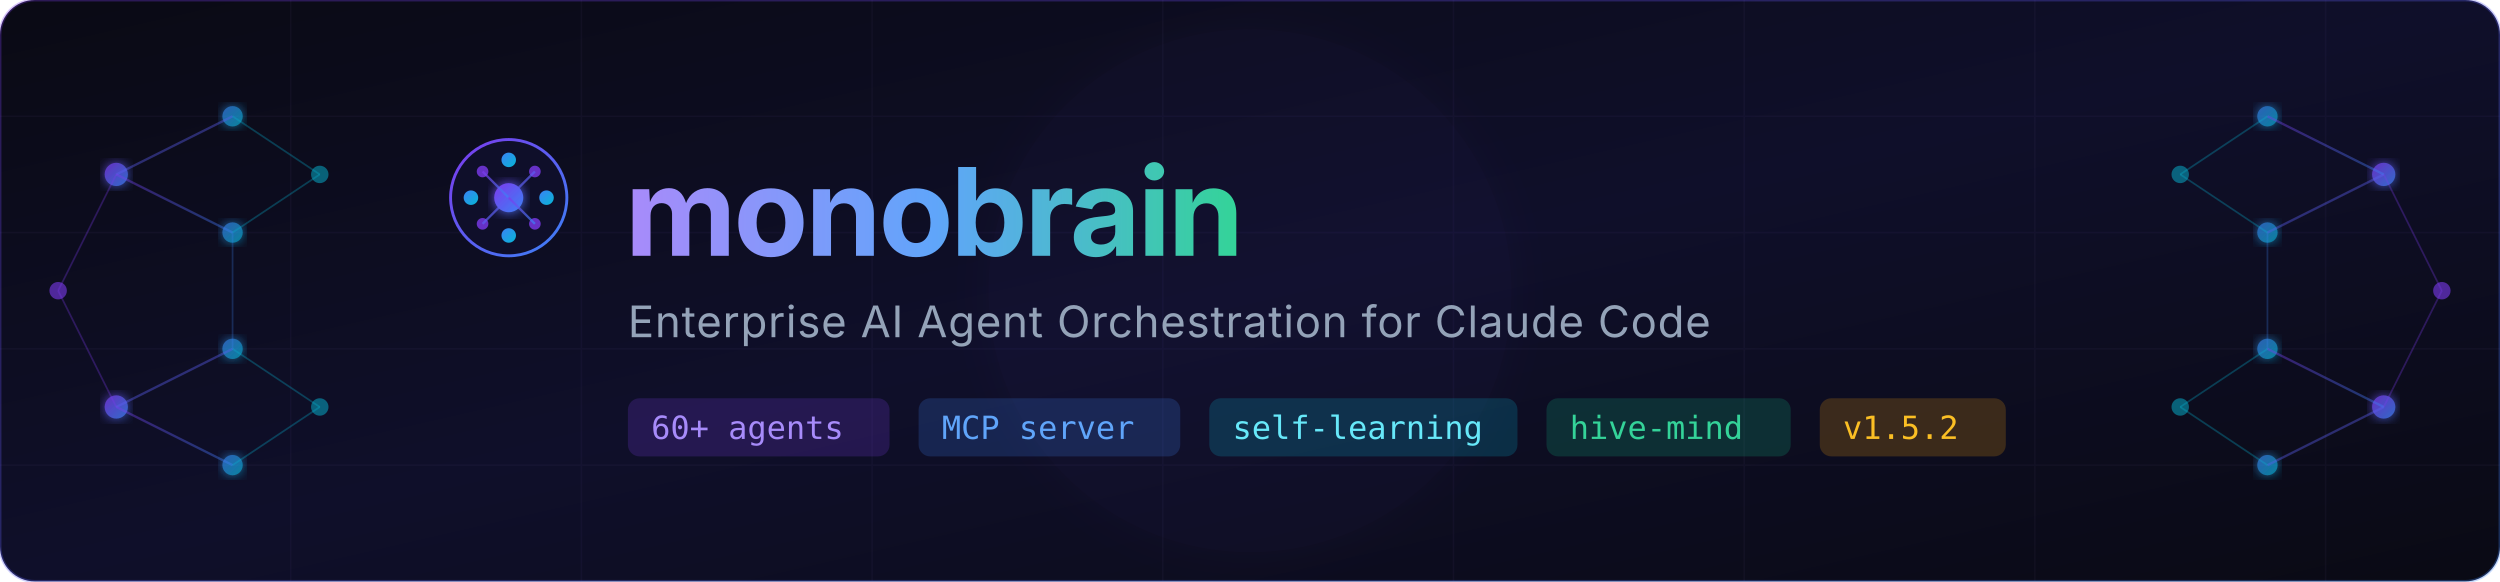
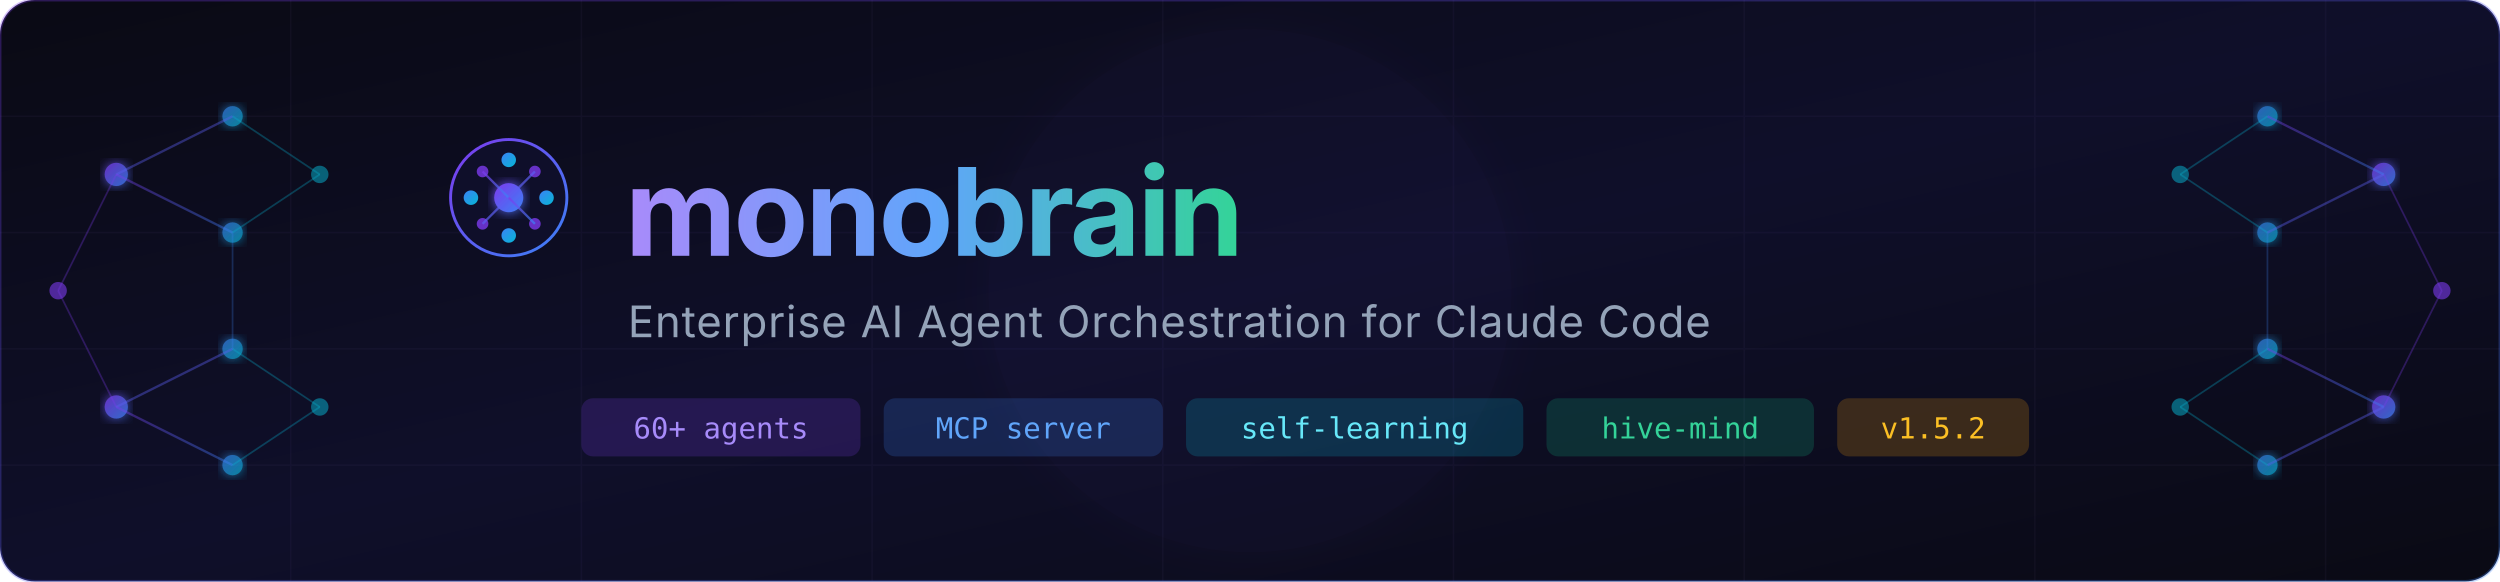
<svg xmlns="http://www.w3.org/2000/svg" viewBox="0 0 860 200" width="860" height="200">
  <defs>
    <linearGradient id="bgGrad" x1="0%" y1="0%" x2="100%" y2="100%">
      <stop offset="0%" style="stop-color:#0a0a14" />
      <stop offset="50%" style="stop-color:#0f0f2a" />
      <stop offset="100%" style="stop-color:#0a0a14" />
    </linearGradient>
    <linearGradient id="titleGrad" x1="0%" y1="0%" x2="100%" y2="0%">
      <stop offset="0%" style="stop-color:#a78bfa" />
      <stop offset="50%" style="stop-color:#60a5fa" />
      <stop offset="100%" style="stop-color:#34d399" />
    </linearGradient>
    <linearGradient id="nodeGrad" x1="0%" y1="0%" x2="100%" y2="100%">
      <stop offset="0%" style="stop-color:#7c3aed" />
      <stop offset="100%" style="stop-color:#3b82f6" />
    </linearGradient>
    <linearGradient id="accentGrad" x1="0%" y1="0%" x2="100%" y2="100%">
      <stop offset="0%" style="stop-color:#3b82f6" />
      <stop offset="100%" style="stop-color:#06b6d4" />
    </linearGradient>
    <filter id="glow" x="-20%" y="-20%" width="140%" height="140%">
      <feGaussianBlur stdDeviation="2" result="coloredBlur" />
      <feMerge>
        <feMergeNode in="coloredBlur" />
        <feMergeNode in="SourceGraphic" />
      </feMerge>
    </filter>
    <filter id="softGlow" x="-50%" y="-50%" width="200%" height="200%">
      <feGaussianBlur stdDeviation="8" result="coloredBlur" />
      <feMerge>
        <feMergeNode in="coloredBlur" />
        <feMergeNode in="SourceGraphic" />
      </feMerge>
    </filter>
    <clipPath id="bannerClip">
      <rect width="860" height="200" rx="12" />
    </clipPath>
  </defs>
  <rect width="860" height="200" rx="12" fill="url(#bgGrad)" />
  <g clip-path="url(#bannerClip)" opacity="0.04" stroke="#a78bfa" stroke-width="0.5">
    <line x1="0" y1="40" x2="860" y2="40" />
    <line x1="0" y1="80" x2="860" y2="80" />
    <line x1="0" y1="120" x2="860" y2="120" />
    <line x1="0" y1="160" x2="860" y2="160" />
    <line x1="100" y1="0" x2="100" y2="200" />
    <line x1="200" y1="0" x2="200" y2="200" />
    <line x1="300" y1="0" x2="300" y2="200" />
    <line x1="400" y1="0" x2="400" y2="200" />
    <line x1="500" y1="0" x2="500" y2="200" />
    <line x1="600" y1="0" x2="600" y2="200" />
    <line x1="700" y1="0" x2="700" y2="200" />
    <line x1="800" y1="0" x2="800" y2="200" />
  </g>
  <g clip-path="url(#bannerClip)">
    <circle cx="40" cy="60" r="4" fill="url(#nodeGrad)" filter="url(#glow)" opacity="0.8" />
    <circle cx="80" cy="40" r="3.5" fill="url(#accentGrad)" filter="url(#glow)" opacity="0.7" />
    <circle cx="80" cy="80" r="3.5" fill="url(#accentGrad)" filter="url(#glow)" opacity="0.7" />
    <circle cx="40" cy="140" r="4" fill="url(#nodeGrad)" filter="url(#glow)" opacity="0.8" />
    <circle cx="80" cy="120" r="3.5" fill="url(#accentGrad)" filter="url(#glow)" opacity="0.7" />
    <circle cx="80" cy="160" r="3.5" fill="url(#accentGrad)" filter="url(#glow)" opacity="0.7" />
    <circle cx="20" cy="100" r="3" fill="#7c3aed" opacity="0.6" />
    <circle cx="110" cy="60" r="3" fill="#06b6d4" opacity="0.5" />
    <circle cx="110" cy="140" r="3" fill="#06b6d4" opacity="0.5" />
    <line x1="40" y1="60" x2="80" y2="40" stroke="url(#nodeGrad)" stroke-width="0.8" opacity="0.4" />
    <line x1="40" y1="60" x2="80" y2="80" stroke="url(#nodeGrad)" stroke-width="0.8" opacity="0.4" />
    <line x1="40" y1="60" x2="20" y2="100" stroke="#7c3aed" stroke-width="0.6" opacity="0.3" />
    <line x1="40" y1="140" x2="80" y2="120" stroke="url(#nodeGrad)" stroke-width="0.8" opacity="0.4" />
    <line x1="40" y1="140" x2="80" y2="160" stroke="url(#nodeGrad)" stroke-width="0.8" opacity="0.4" />
    <line x1="40" y1="140" x2="20" y2="100" stroke="#7c3aed" stroke-width="0.6" opacity="0.3" />
    <line x1="80" y1="40" x2="110" y2="60" stroke="#06b6d4" stroke-width="0.6" opacity="0.3" />
    <line x1="80" y1="80" x2="110" y2="60" stroke="#06b6d4" stroke-width="0.6" opacity="0.3" />
    <line x1="80" y1="120" x2="110" y2="140" stroke="#06b6d4" stroke-width="0.6" opacity="0.3" />
    <line x1="80" y1="160" x2="110" y2="140" stroke="#06b6d4" stroke-width="0.6" opacity="0.3" />
    <line x1="80" y1="80" x2="80" y2="120" stroke="#3b82f6" stroke-width="0.6" opacity="0.25" />
    <circle cx="820" cy="60" r="4" fill="url(#nodeGrad)" filter="url(#glow)" opacity="0.8" />
    <circle cx="780" cy="40" r="3.5" fill="url(#accentGrad)" filter="url(#glow)" opacity="0.7" />
    <circle cx="780" cy="80" r="3.5" fill="url(#accentGrad)" filter="url(#glow)" opacity="0.7" />
    <circle cx="820" cy="140" r="4" fill="url(#nodeGrad)" filter="url(#glow)" opacity="0.8" />
    <circle cx="780" cy="120" r="3.5" fill="url(#accentGrad)" filter="url(#glow)" opacity="0.7" />
    <circle cx="780" cy="160" r="3.5" fill="url(#accentGrad)" filter="url(#glow)" opacity="0.7" />
    <circle cx="840" cy="100" r="3" fill="#7c3aed" opacity="0.6" />
    <circle cx="750" cy="60" r="3" fill="#06b6d4" opacity="0.5" />
    <circle cx="750" cy="140" r="3" fill="#06b6d4" opacity="0.5" />
    <line x1="820" y1="60" x2="780" y2="40" stroke="url(#nodeGrad)" stroke-width="0.8" opacity="0.4" />
    <line x1="820" y1="60" x2="780" y2="80" stroke="url(#nodeGrad)" stroke-width="0.8" opacity="0.4" />
    <line x1="820" y1="60" x2="840" y2="100" stroke="#7c3aed" stroke-width="0.6" opacity="0.3" />
    <line x1="820" y1="140" x2="780" y2="120" stroke="url(#nodeGrad)" stroke-width="0.8" opacity="0.4" />
    <line x1="820" y1="140" x2="780" y2="160" stroke="url(#nodeGrad)" stroke-width="0.8" opacity="0.4" />
    <line x1="820" y1="140" x2="840" y2="100" stroke="#7c3aed" stroke-width="0.6" opacity="0.3" />
    <line x1="780" y1="40" x2="750" y2="60" stroke="#06b6d4" stroke-width="0.6" opacity="0.3" />
    <line x1="780" y1="80" x2="750" y2="60" stroke="#06b6d4" stroke-width="0.6" opacity="0.3" />
    <line x1="780" y1="120" x2="750" y2="140" stroke="#06b6d4" stroke-width="0.6" opacity="0.3" />
    <line x1="780" y1="160" x2="750" y2="140" stroke="#06b6d4" stroke-width="0.6" opacity="0.3" />
    <line x1="780" y1="80" x2="780" y2="120" stroke="#3b82f6" stroke-width="0.6" opacity="0.25" />
  </g>
  <circle cx="430" cy="100" r="90" fill="#7c3aed" opacity="0.03" filter="url(#softGlow)" />
  <g transform="translate(175, 68)">
    <circle cx="0" cy="0" r="20" fill="#0f0f2a" stroke="url(#nodeGrad)" stroke-width="1" />
    <circle cx="0" cy="0" r="5" fill="url(#nodeGrad)" filter="url(#glow)" />
    <circle cx="0" cy="-13" r="2.5" fill="url(#accentGrad)" />
    <circle cx="0" cy="13" r="2.5" fill="url(#accentGrad)" />
    <circle cx="-13" cy="0" r="2.5" fill="url(#accentGrad)" />
    <circle cx="13" cy="0" r="2.5" fill="url(#accentGrad)" />
    <circle cx="-9" cy="-9" r="2" fill="#7c3aed" opacity="0.8" />
    <circle cx="9" cy="-9" r="2" fill="#7c3aed" opacity="0.8" />
    <circle cx="-9" cy="9" r="2" fill="#7c3aed" opacity="0.8" />
    <circle cx="9" cy="9" r="2" fill="#7c3aed" opacity="0.8" />
    <line x1="0" y1="0" x2="0" y2="-13" stroke="url(#nodeGrad)" stroke-width="0.8" opacity="0.7" />
    <line x1="0" y1="0" x2="0" y2="13" stroke="url(#nodeGrad)" stroke-width="0.8" opacity="0.7" />
    <line x1="0" y1="0" x2="-13" y2="0" stroke="url(#nodeGrad)" stroke-width="0.8" opacity="0.7" />
    <line x1="0" y1="0" x2="13" y2="0" stroke="url(#nodeGrad)" stroke-width="0.8" opacity="0.7" />
    <line x1="0" y1="0" x2="-9" y2="-9" stroke="url(#nodeGrad)" stroke-width="0.8" opacity="0.7" />
    <line x1="0" y1="0" x2="9" y2="-9" stroke="url(#nodeGrad)" stroke-width="0.8" opacity="0.7" />
    <line x1="0" y1="0" x2="-9" y2="9" stroke="url(#nodeGrad)" stroke-width="0.8" opacity="0.7" />
    <line x1="0" y1="0" x2="9" y2="9" stroke="url(#nodeGrad)" stroke-width="0.8" opacity="0.7" />
  </g>
  <text x="215" y="88" font-family="'SF Pro Display', 'Inter', 'Segoe UI', system-ui, sans-serif" font-size="42" font-weight="700" letter-spacing="-1" fill="url(#titleGrad)">monobrain</text>
  <text x="216" y="116" font-family="'SF Pro Text', 'Inter', 'Segoe UI', system-ui, sans-serif" font-size="15" font-weight="400" letter-spacing="0.3" fill="#94a3b8">
    Enterprise AI Agent Orchestration for Claude Code
  </text>
-   <line x1="216" y1="128" x2="690" y2="128" stroke="url(#nodeGrad)" stroke-width="0.5" opacity="0.3" />
-   <g font-family="'SF Mono', 'Fira Code', 'Consolas', monospace" font-size="11" font-weight="500">
-     <rect x="216" y="137" width="90" height="20" rx="4" fill="#7c3aed" opacity="0.2" />
-     <text x="224" y="151" fill="#a78bfa" textLength="74" lengthAdjust="spacing">60+ agents</text>
-     <rect x="316" y="137" width="90" height="20" rx="4" fill="#3b82f6" opacity="0.2" />
-     <text x="324" y="151" fill="#60a5fa" textLength="74" lengthAdjust="spacing">MCP server</text>
-     <rect x="416" y="137" width="106" height="20" rx="4" fill="#06b6d4" opacity="0.2" />
-     <text x="424" y="151" fill="#67e8f9" textLength="90" lengthAdjust="spacing">self-learning</text>
-     <rect x="532" y="137" width="84" height="20" rx="4" fill="#10b981" opacity="0.2" />
-     <text x="540" y="151" fill="#34d399" textLength="68" lengthAdjust="spacing">hive-mind</text>
-     <rect x="626" y="137" width="64" height="20" rx="4" fill="#f59e0b" opacity="0.2" />
-     <text x="634" y="151" fill="#fbbf24" textLength="48" lengthAdjust="spacing">v1.5.2</text>
+   <line x1="200" y1="128" x2="698" y2="128" stroke="url(#nodeGrad)" stroke-width="0.5" opacity="0.3" />
+   <g font-family="monospace" font-size="10" font-weight="500" text-anchor="middle" dominant-baseline="middle">
+     <rect x="200" y="137" width="96" height="20" rx="4" fill="#7c3aed" opacity="0.2" />
+     <text x="248" y="148" fill="#a78bfa" textLength="76" lengthAdjust="spacingAndGlyphs">60+ agents</text>
+     <rect x="304" y="137" width="96" height="20" rx="4" fill="#3b82f6" opacity="0.2" />
+     <text x="352" y="148" fill="#60a5fa" textLength="76" lengthAdjust="spacingAndGlyphs">MCP server</text>
+     <rect x="408" y="137" width="116" height="20" rx="4" fill="#06b6d4" opacity="0.2" />
+     <text x="466" y="148" fill="#67e8f9" textLength="96" lengthAdjust="spacingAndGlyphs">self-learning</text>
+     <rect x="532" y="137" width="92" height="20" rx="4" fill="#10b981" opacity="0.2" />
+     <text x="578" y="148" fill="#34d399" textLength="72" lengthAdjust="spacingAndGlyphs">hive-mind</text>
+     <rect x="632" y="137" width="66" height="20" rx="4" fill="#f59e0b" opacity="0.2" />
+     <text x="665" y="148" fill="#fbbf24" textLength="46" lengthAdjust="spacingAndGlyphs">v1.5.2</text>
  </g>
  <rect width="860" height="200" rx="12" fill="none" stroke="url(#nodeGrad)" stroke-width="1" opacity="0.3" />
</svg>
